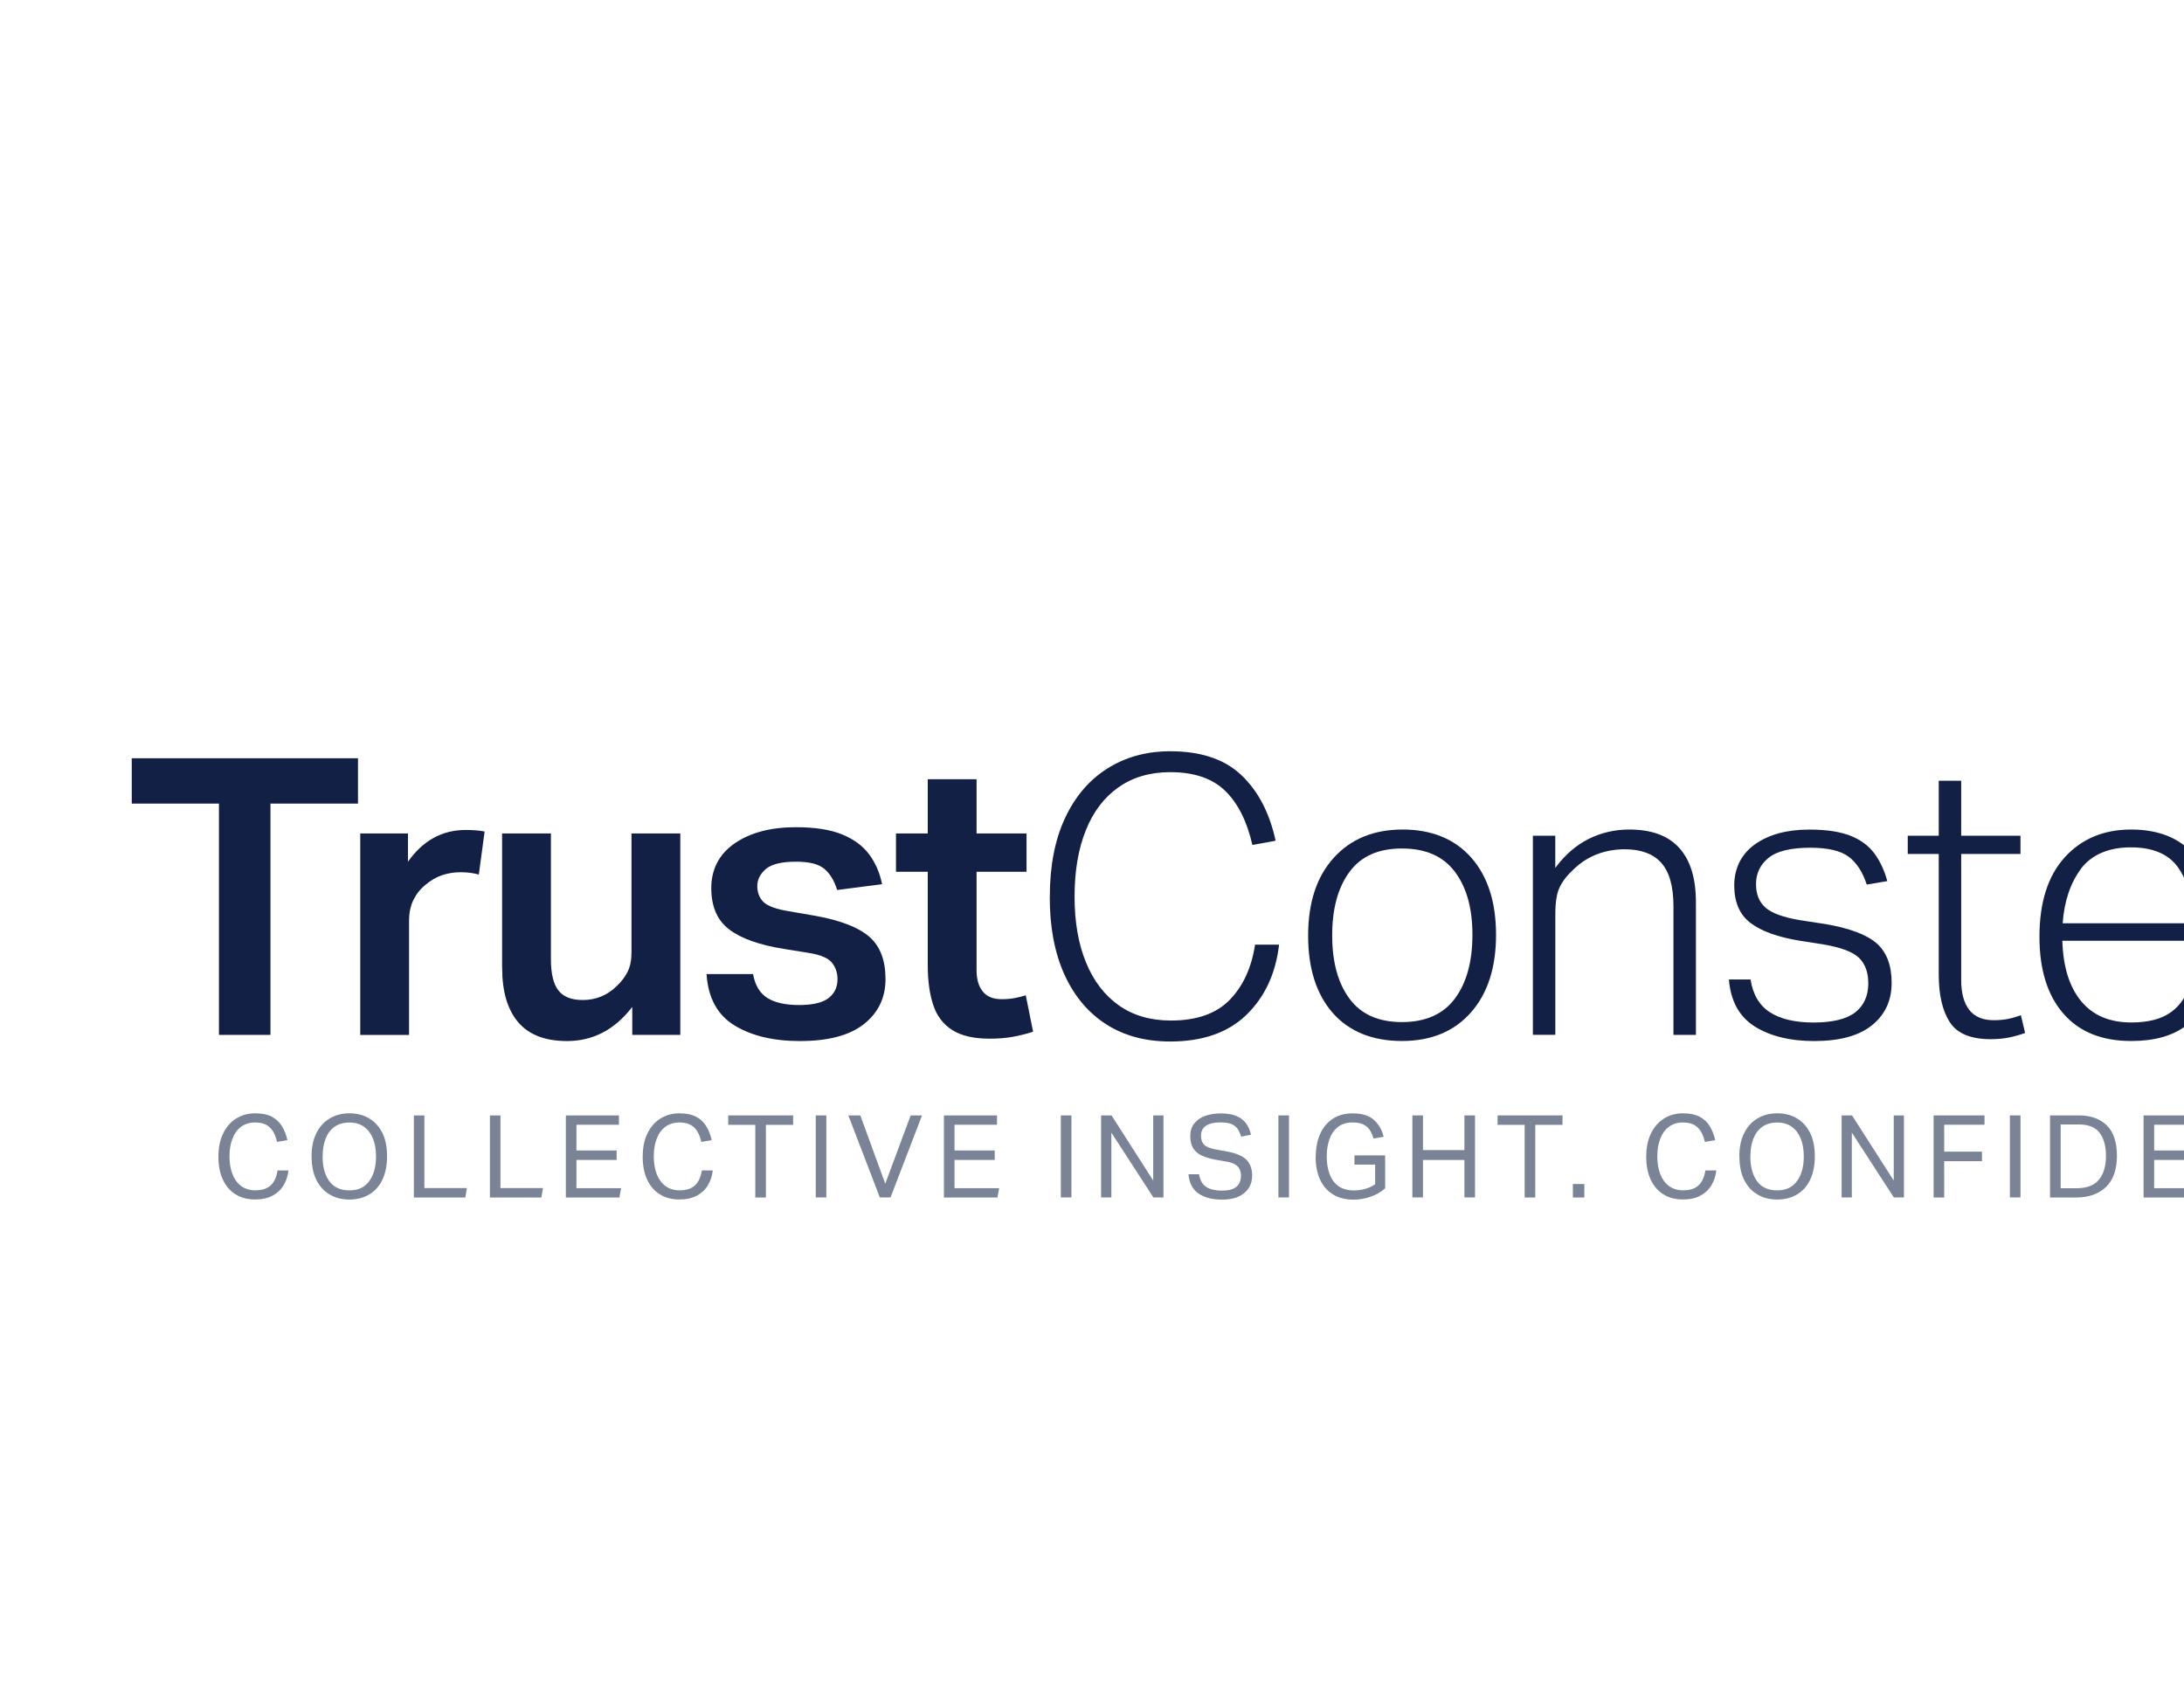
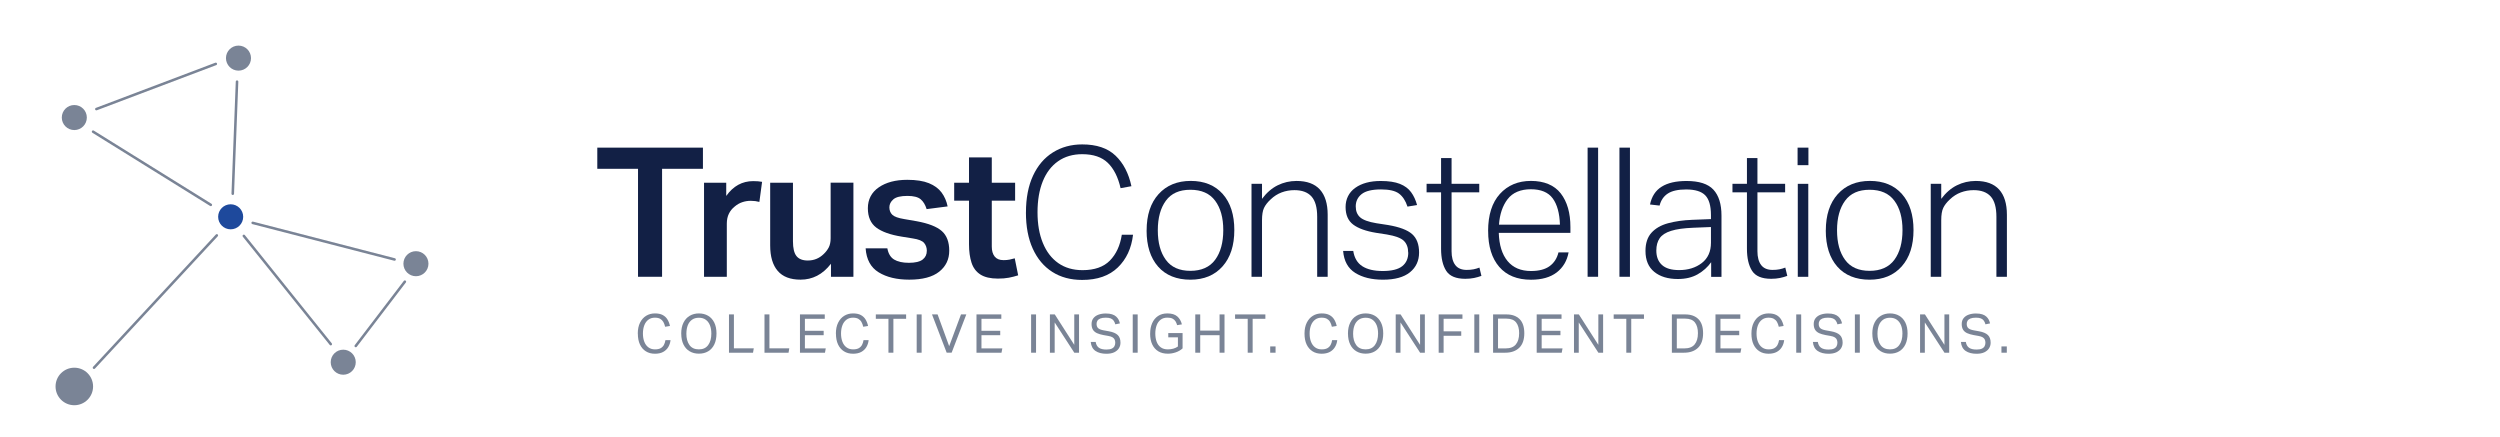
- <svg xmlns="http://www.w3.org/2000/svg" id="Layer_2" viewBox="0 0 396 306">
-   <path d="M39.69,145.69h-15.8v-8.22h41.02v8.22h-15.87v41.93h-9.34v-41.93Z" style="fill:#122045;" />
-   <path d="M65.33,151.1h8.64v5.13c2.71-3.84,6.2-5.76,10.46-5.76.66,0,1.28.02,1.86.07.58.05,1.11.12,1.58.21l-1.05,7.8c-1.03-.28-2.13-.42-3.3-.42s-2.28.18-3.34.53c-1.05.35-2.05.92-2.99,1.72-.94.75-1.67,1.66-2.21,2.74-.54,1.08-.81,2.36-.81,3.86v20.65h-8.85v-36.52Z" style="fill:#122045;" />
-   <path d="M91.04,175.47v-24.37h8.85v22.76c0,2.67.46,4.58,1.37,5.72.91,1.15,2.38,1.72,4.39,1.72,2.39,0,4.45-.84,6.18-2.53.84-.8,1.5-1.66,1.97-2.6.47-.94.7-2.11.7-3.51v-21.56h8.85v36.52h-8.71v-5.06c-1.64,2.11-3.44,3.66-5.41,4.67-1.97,1.01-4.1,1.51-6.39,1.51-3.98,0-6.94-1.13-8.88-3.41-1.94-2.27-2.91-5.56-2.91-9.87Z" style="fill:#122045;" />
-   <path d="M151.86,177.58c0-1.22-.35-2.25-1.05-3.09-.7-.84-2.15-1.43-4.35-1.76l-4.35-.7c-4.4-.7-7.69-1.87-9.87-3.51s-3.27-4.14-3.27-7.52,1.42-6.17,4.25-8.11c2.83-1.94,6.52-2.92,11.06-2.92,3.46,0,6.26.43,8.39,1.3,2.13.87,3.77,2.07,4.92,3.62,1.15,1.54,1.93,3.35,2.35,5.41l-8.15,1.05c-.52-1.69-1.29-2.96-2.32-3.83-1.03-.87-2.74-1.3-5.13-1.3-2.62,0-4.45.45-5.48,1.33-1.03.89-1.55,1.92-1.55,3.09s.39,2.19,1.16,2.92c.77.73,2.31,1.28,4.6,1.65l4.85.84c4.59.84,7.84,2.12,9.76,3.83,1.92,1.71,2.88,4.25,2.88,7.62s-1.3,6.09-3.9,8.15c-2.6,2.06-6.47,3.09-11.62,3.09-4.82,0-8.78-.95-11.87-2.84s-4.78-5-5.06-9.31h8.43c.37,2.06,1.25,3.51,2.63,4.36,1.38.84,3.29,1.26,5.72,1.26s4.26-.42,5.34-1.26c1.08-.84,1.62-1.97,1.62-3.37Z" style="fill:#122045;" />
-   <path d="M168.22,174.98v-16.93h-5.76v-6.95h5.76v-9.83h8.85v9.83h9.06v6.95h-9.06v17.84c0,1.64.37,2.93,1.12,3.86.75.94,1.9,1.4,3.44,1.4.89,0,1.69-.07,2.39-.21.7-.14,1.36-.3,1.97-.49l1.33,6.6c-1.17.38-2.38.68-3.62.91-1.24.23-2.66.35-4.25.35-2.9,0-5.17-.53-6.81-1.58-1.64-1.05-2.79-2.57-3.44-4.57-.66-1.99-.98-4.39-.98-7.2Z" style="fill:#122045;" />
-   <path d="M190.35,162.62c0-5.57.91-10.32,2.74-14.26s4.39-6.94,7.69-9.03c3.3-2.08,7.1-3.13,11.41-3.13,5.57,0,9.88,1.45,12.92,4.35,3.04,2.9,5.1,6.86,6.18,11.87l-4.21.77c-.98-4.31-2.63-7.59-4.95-9.83-2.32-2.25-5.63-3.37-9.94-3.37-3.65,0-6.78.91-9.38,2.74-2.6,1.83-4.58,4.42-5.93,7.8-1.36,3.37-2.04,7.38-2.04,12.01s.69,8.57,2.07,11.94c1.38,3.37,3.37,5.97,5.97,7.8s5.75,2.74,9.45,2.74c4.63,0,8.17-1.24,10.61-3.72,2.43-2.48,3.98-5.83,4.63-10.04h4.35c-.61,5.24-2.58,9.48-5.9,12.71-3.33,3.23-7.94,4.85-13.84,4.85-4.5,0-8.37-1.04-11.62-3.13-3.25-2.08-5.77-5.08-7.55-8.99-1.78-3.91-2.67-8.6-2.67-14.08Z" style="fill:#122045;" />
-   <path d="M237.19,169.64c0-5.99,1.54-10.7,4.64-14.12,3.09-3.42,7.26-5.13,12.5-5.13s9.43,1.7,12.43,5.09c3,3.4,4.5,8.07,4.5,14.01s-1.52,10.64-4.57,14.08c-3.04,3.44-7.21,5.16-12.5,5.16s-9.56-1.7-12.54-5.09c-2.97-3.39-4.46-8.06-4.46-14.01ZM241.55,169.57c0,4.82,1.04,8.65,3.13,11.48,2.08,2.83,5.25,4.25,9.52,4.25s7.51-1.43,9.62-4.29c2.11-2.86,3.16-6.7,3.16-11.52s-1.05-8.58-3.16-11.41c-2.11-2.83-5.31-4.25-9.62-4.25s-7.43,1.42-9.52,4.25c-2.08,2.83-3.13,6.66-3.13,11.48Z" style="fill:#122045;" />
-   <path d="M277.93,151.52h4.07v5.83c1.78-2.39,3.8-4.14,6.08-5.27,2.27-1.12,4.72-1.69,7.34-1.69,4.03,0,7.05,1.11,9.06,3.34,2.01,2.22,3.02,5.49,3.02,9.8v24.09h-4.07v-23.32c0-3.6-.74-6.23-2.21-7.87-1.47-1.64-3.69-2.46-6.64-2.46-1.73,0-3.38.29-4.95.88-1.57.59-2.98,1.49-4.25,2.7-1.22,1.12-2.08,2.24-2.6,3.34-.52,1.1-.77,2.7-.77,4.81v21.91h-4.07v-36.1Z" style="fill:#122045;" />
-   <path d="M338.75,178.21c0-1.92-.55-3.43-1.65-4.53-1.1-1.1-3.31-1.93-6.64-2.49l-4.07-.63c-4.03-.66-7.02-1.73-8.99-3.23-1.97-1.5-2.95-3.77-2.95-6.81s1.25-5.67,3.76-7.45c2.5-1.78,5.79-2.67,9.87-2.67,3.09,0,5.57.38,7.45,1.12,1.87.75,3.32,1.83,4.35,3.23,1.03,1.41,1.8,3.07,2.32,4.99l-3.72.63c-.75-2.29-1.85-3.98-3.3-5.06-1.45-1.08-3.77-1.62-6.95-1.62-3.51,0-6.03.61-7.55,1.83-1.52,1.22-2.28,2.81-2.28,4.78,0,1.83.57,3.24,1.72,4.25,1.15,1.01,3.24,1.77,6.29,2.28l4.57.7c4.4.75,7.5,1.92,9.31,3.51,1.8,1.59,2.7,3.98,2.7,7.16s-1.18,5.74-3.55,7.66-5.86,2.88-10.5,2.88c-4.35,0-7.94-.88-10.75-2.63s-4.38-4.6-4.71-8.53h3.93c.42,2.72,1.59,4.7,3.51,5.94,1.92,1.24,4.57,1.86,7.94,1.86s5.98-.62,7.55-1.86c1.57-1.24,2.35-3.01,2.35-5.3Z" style="fill:#122045;" />
-   <path d="M351.53,176.66v-21.84h-5.62v-3.3h5.62v-9.97h4.07v9.97h10.75v3.3h-10.75v22.9c0,2.29.48,4.07,1.44,5.34.96,1.26,2.45,1.9,4.46,1.9.98,0,1.87-.08,2.67-.25.8-.16,1.54-.39,2.25-.67l.77,3.23c-.89.33-1.84.6-2.84.81-1.01.21-2.14.32-3.41.32-3.61,0-6.08-1.03-7.41-3.09-1.33-2.06-2-4.94-2-8.64Z" style="fill:#122045;" />
-   <path d="M369.79,169.85c0-6.23,1.52-11.03,4.57-14.4,3.04-3.37,7.07-5.06,12.08-5.06s9.05,1.62,11.55,4.85c2.5,3.23,3.76,7.58,3.76,13.06v2.25h-27.81c.14,4.73,1.28,8.38,3.41,10.96,2.13,2.58,5.16,3.86,9.1,3.86,3.09,0,5.5-.63,7.23-1.9,1.73-1.26,2.88-3.04,3.44-5.34h3.93c-.61,3.28-2.14,5.86-4.6,7.76s-5.79,2.84-10.01,2.84c-5.34,0-9.45-1.66-12.33-4.99-2.88-3.32-4.32-7.96-4.32-13.91ZM377.34,157.49c-1.94,2.58-3.05,5.88-3.34,9.9h23.67c-.14-4.45-1.08-7.85-2.81-10.22-1.73-2.36-4.57-3.55-8.5-3.55s-7.08,1.29-9.03,3.86Z" style="fill:#122045;" />
-   <path d="M39.61,209.68c0-1.67.29-3.08.88-4.25.58-1.17,1.37-2.06,2.37-2.67,1-.61,2.13-.92,3.4-.92s2.23.21,3.01.61c.78.41,1.4.98,1.85,1.72.45.74.78,1.58.99,2.54l-1.88.31c-.17-.74-.4-1.36-.71-1.88-.31-.52-.72-.92-1.24-1.21-.52-.28-1.2-.43-2.03-.43-.99,0-1.83.26-2.52.77-.69.51-1.22,1.23-1.58,2.16-.36.92-.54,2-.54,3.22s.18,2.29.54,3.22c.36.92.89,1.64,1.59,2.16.7.51,1.54.77,2.53.77.92,0,1.65-.15,2.2-.46.55-.3.97-.73,1.26-1.27.29-.54.49-1.17.6-1.88h1.98c-.11,1-.41,1.9-.89,2.7-.48.8-1.15,1.43-2,1.88s-1.91.69-3.18.69c-1.36,0-2.54-.31-3.53-.93-.99-.62-1.76-1.51-2.3-2.67-.54-1.16-.81-2.56-.81-4.2Z" style="fill:#7a8496;" />
-   <path d="M56.49,209.68c0-1.67.29-3.08.88-4.25.58-1.17,1.39-2.06,2.43-2.67,1.03-.61,2.22-.92,3.55-.92s2.55.3,3.57.91c1.02.6,1.82,1.48,2.4,2.63s.86,2.56.86,4.23-.28,3.09-.84,4.26c-.56,1.17-1.36,2.07-2.39,2.68-1.03.61-2.23.92-3.6.92s-2.54-.3-3.57-.91c-1.03-.6-1.84-1.49-2.42-2.65-.58-1.16-.86-2.57-.86-4.24ZM58.49,209.66c0,1.86.4,3.35,1.21,4.47.81,1.12,2.02,1.68,3.65,1.68s2.78-.56,3.6-1.68c.82-1.12,1.23-2.61,1.23-4.47,0-1.24-.18-2.31-.55-3.23-.37-.92-.91-1.63-1.62-2.15-.72-.51-1.6-.77-2.66-.77s-1.97.26-2.69.77c-.72.51-1.26,1.23-1.62,2.15-.36.92-.54,1.99-.54,3.23Z" style="fill:#7a8496;" />
-   <path d="M75.03,202.22h1.92v13.17h7.71l-.29,1.71h-9.33v-14.87Z" style="fill:#7a8496;" />
-   <path d="M88.82,202.22h1.92v13.17h7.71l-.29,1.71h-9.33v-14.87Z" style="fill:#7a8496;" />
-   <path d="M102.61,202.22h9.62v1.69h-7.71v4.67h7.29v1.71h-7.29v5.12h8.1l-.31,1.69h-9.71v-14.87Z" style="fill:#7a8496;" />
-   <path d="M116.54,209.68c0-1.67.29-3.08.88-4.25.58-1.17,1.37-2.06,2.37-2.67,1-.61,2.13-.92,3.4-.92s2.23.21,3.01.61c.78.41,1.4.98,1.85,1.72.45.74.78,1.58.99,2.54l-1.88.31c-.17-.74-.4-1.36-.71-1.88-.31-.52-.72-.92-1.24-1.21-.52-.28-1.2-.43-2.03-.43-.99,0-1.83.26-2.52.77-.69.51-1.22,1.23-1.58,2.16-.36.92-.54,2-.54,3.22s.18,2.29.54,3.22c.36.92.89,1.64,1.59,2.16.7.51,1.54.77,2.53.77.92,0,1.65-.15,2.2-.46.55-.3.97-.73,1.26-1.27.29-.54.49-1.17.6-1.88h1.98c-.11,1-.41,1.9-.89,2.7-.48.8-1.15,1.43-2,1.88s-1.91.69-3.18.69c-1.36,0-2.54-.31-3.53-.93-.99-.62-1.76-1.51-2.3-2.67-.54-1.16-.81-2.56-.81-4.2Z" style="fill:#7a8496;" />
-   <path d="M136.96,203.93h-4.92v-1.71h11.77v1.71h-4.94v13.17h-1.92v-13.17Z" style="fill:#7a8496;" />
-   <path d="M147.91,202.22h1.92v14.87h-1.92v-14.87Z" style="fill:#7a8496;" />
-   <path d="M160.52,214.59l4.6-12.37h2.06l-5.71,14.87h-1.94l-5.71-14.87h2.17l4.52,12.37Z" style="fill:#7a8496;" />
-   <path d="M171.16,202.22h9.62v1.69h-7.71v4.67h7.29v1.71h-7.29v5.12h8.1l-.31,1.69h-9.71v-14.87Z" style="fill:#7a8496;" />
-   <path d="M192.35,202.22h1.92v14.87h-1.92v-14.87Z" style="fill:#7a8496;" />
-   <path d="M199.64,202.22h1.9l7.56,11.81v-11.81h1.86v14.87h-1.83l-7.62-11.75v11.75h-1.86v-14.87Z" style="fill:#7a8496;" />
-   <path d="M225.01,213.14c0-.39-.07-.75-.21-1.09-.14-.34-.4-.64-.79-.9s-.96-.45-1.71-.57l-1.88-.33c-.97-.18-1.8-.43-2.49-.74s-1.21-.75-1.57-1.32c-.36-.57-.54-1.31-.54-2.23s.24-1.68.73-2.29c.49-.61,1.14-1.07,1.97-1.36.83-.3,1.75-.45,2.78-.45s1.81.11,2.47.32c.66.22,1.19.51,1.6.88.41.37.73.78.96,1.24.23.46.39.93.49,1.42l-1.79.35c-.15-.57-.37-1.04-.64-1.43-.27-.38-.65-.67-1.12-.86s-1.12-.29-1.93-.29c-.9,0-1.61.11-2.13.32-.52.22-.89.5-1.12.86-.22.36-.33.77-.33,1.23,0,.72.2,1.27.59,1.65s1.11.66,2.13.85l2.08.38c1.54.28,2.67.76,3.4,1.44.72.68,1.08,1.67,1.08,2.98,0,.79-.2,1.51-.6,2.16-.4.65-1.01,1.16-1.81,1.55s-1.82.58-3.04.58c-1.75,0-3.17-.36-4.25-1.09-1.08-.73-1.7-1.9-1.85-3.51h1.92c.17,1.03.58,1.78,1.24,2.25.66.47,1.64.71,2.95.71.88,0,1.56-.12,2.06-.36.5-.24.85-.57,1.05-.98.2-.41.3-.86.3-1.34Z" style="fill:#7a8496;" />
-   <path d="M231.8,202.22h1.92v14.87h-1.92v-14.87Z" style="fill:#7a8496;" />
-   <path d="M238.57,209.68c0-1.51.26-2.86.77-4.04s1.27-2.11,2.27-2.78c1-.67,2.21-1.01,3.65-1.01,1.68,0,2.96.39,3.84,1.17.88.78,1.48,1.81,1.78,3.08l-1.85.31c-.15-.58-.37-1.09-.66-1.53-.29-.44-.67-.78-1.17-1.02-.49-.24-1.14-.36-1.95-.36-1.07,0-1.95.27-2.65.81-.69.54-1.21,1.28-1.54,2.21-.33.93-.5,1.98-.5,3.15s.18,2.29.53,3.22c.35.92.89,1.64,1.61,2.16.72.51,1.64.77,2.75.77.74,0,1.44-.09,2.1-.28.67-.19,1.26-.47,1.79-.84v-3.56h-3.75v-1.67h5.56v5.96c-.74.68-1.62,1.19-2.66,1.54-1.03.35-2.05.52-3.05.52-1.46,0-2.7-.31-3.73-.94s-1.81-1.52-2.35-2.68c-.54-1.16-.81-2.55-.81-4.18Z" style="fill:#7a8496;" />
-   <path d="M265.53,210.3h-7.52v6.79h-1.92v-14.87h1.92v6.29h7.52v-6.29h1.92v14.87h-1.92v-6.79Z" style="fill:#7a8496;" />
-   <path d="M276.46,203.93h-4.92v-1.71h11.77v1.71h-4.94v13.17h-1.92v-13.17Z" style="fill:#7a8496;" />
-   <path d="M285.19,214.66h2.08v2.44h-2.08v-2.44Z" style="fill:#7a8496;" />
-   <path d="M298.5,209.68c0-1.67.29-3.08.88-4.25.58-1.17,1.38-2.06,2.38-2.67,1-.61,2.13-.92,3.39-.92s2.23.21,3.01.61c.78.41,1.4.98,1.85,1.72s.78,1.58.99,2.54l-1.88.31c-.17-.74-.4-1.36-.71-1.88-.31-.52-.72-.92-1.24-1.21-.52-.28-1.2-.43-2.03-.43-.99,0-1.83.26-2.52.77-.69.51-1.22,1.23-1.58,2.16-.36.92-.54,2-.54,3.22s.18,2.29.54,3.22c.36.92.89,1.64,1.59,2.16.7.51,1.54.77,2.53.77.92,0,1.65-.15,2.2-.46.55-.3.97-.73,1.26-1.27.29-.54.49-1.17.6-1.88h1.98c-.11,1-.41,1.9-.89,2.7-.48.8-1.15,1.43-2,1.88-.85.46-1.91.69-3.18.69-1.36,0-2.54-.31-3.53-.93-.99-.62-1.76-1.51-2.3-2.67-.54-1.16-.81-2.56-.81-4.2Z" style="fill:#7a8496;" />
-   <path d="M315.37,209.68c0-1.67.29-3.08.88-4.25.58-1.17,1.39-2.06,2.43-2.67,1.03-.61,2.22-.92,3.55-.92s2.55.3,3.57.91c1.02.6,1.82,1.48,2.4,2.63s.86,2.56.86,4.23-.28,3.09-.84,4.26c-.56,1.17-1.36,2.07-2.38,2.68-1.03.61-2.23.92-3.6.92s-2.54-.3-3.57-.91c-1.04-.6-1.84-1.49-2.42-2.65-.58-1.16-.86-2.57-.86-4.24ZM317.37,209.66c0,1.86.4,3.35,1.21,4.47.8,1.12,2.02,1.68,3.65,1.68s2.78-.56,3.6-1.68c.82-1.12,1.23-2.61,1.23-4.47,0-1.24-.18-2.31-.55-3.23-.37-.92-.91-1.63-1.62-2.15-.71-.51-1.6-.77-2.66-.77s-1.97.26-2.69.77c-.72.51-1.26,1.23-1.62,2.15-.36.92-.54,1.99-.54,3.23Z" style="fill:#7a8496;" />
-   <path d="M333.91,202.22h1.9l7.56,11.81v-11.81h1.85v14.87h-1.83l-7.62-11.75v11.75h-1.85v-14.87Z" style="fill:#7a8496;" />
-   <path d="M350.6,202.22h9.23v1.69h-7.31v4.88h6.85v1.73h-6.85v6.58h-1.92v-14.87Z" style="fill:#7a8496;" />
-   <path d="M364.43,202.22h1.92v14.87h-1.92v-14.87Z" style="fill:#7a8496;" />
-   <path d="M371.72,202.22h5.21c2.15,0,3.84.6,5.07,1.81,1.23,1.21,1.84,3.05,1.84,5.52s-.66,4.38-1.99,5.65-3.13,1.9-5.41,1.9h-4.73v-14.87ZM381.85,209.59c0-1.82-.39-3.23-1.16-4.23s-2.02-1.5-3.76-1.5h-3.29v11.56h2.9c1.85,0,3.19-.52,4.04-1.55.85-1.03,1.27-2.46,1.27-4.28Z" style="fill:#7a8496;" />
-   <path d="M388.68,202.22h9.62v1.69h-7.71v4.67h7.29v1.71h-7.29v5.12h8.1l-.31,1.69h-9.71v-14.87Z" style="fill:#7a8496;" />
+ <svg xmlns="http://www.w3.org/2000/svg" id="Layer_2" viewBox="0 0 728.66 127.14">
+   <circle cx="21.66" cy="34.26" r="3.65" style="fill:#7a8496;" />
+   <circle cx="67.23" cy="63.19" r="3.65" style="fill:#1e499c;" />
+   <circle cx="69.51" cy="16.94" r="3.65" style="fill:#7a8496;" />
+   <circle cx="121.23" cy="76.86" r="3.65" style="fill:#7a8496;" />
+   <circle cx="100.04" cy="105.57" r="3.65" style="fill:#7a8496;" />
+   <circle cx="21.66" cy="112.64" r="5.47" style="fill:#7a8496;" />
+   <line x1="69.09" y1="23.8" x2="67.84" y2="56.46" style="fill:none; stroke:#7a8496; stroke-linecap:round; stroke-miterlimit:10; stroke-width:.75px;" />
+   <line x1="28.09" y1="31.79" x2="62.89" y2="18.63" style="fill:none; stroke:#7a8496; stroke-linecap:round; stroke-miterlimit:10; stroke-width:.75px;" />
+   <line x1="103.69" y1="100.84" x2="118" y2="82.1" style="fill:none; stroke:#7a8496; stroke-linecap:round; stroke-miterlimit:10; stroke-width:.75px;" />
+   <line x1="27.13" y1="38.38" x2="61.44" y2="59.71" style="fill:none; stroke:#7a8496; stroke-linecap:round; stroke-miterlimit:10; stroke-width:.75px;" />
+   <line x1="63.19" y1="68.61" x2="27.4" y2="107.17" style="fill:none; stroke:#7a8496; stroke-linecap:round; stroke-miterlimit:10; stroke-width:.75px;" />
+   <line x1="71.07" y1="68.76" x2="96.4" y2="100.3" style="fill:none; stroke:#7a8496; stroke-linecap:round; stroke-miterlimit:10; stroke-width:.75px;" />
+   <line x1="73.65" y1="64.96" x2="115" y2="75.63" style="fill:none; stroke:#7a8496; stroke-linecap:round; stroke-miterlimit:10; stroke-width:.75px;" />
+   <path d="M185.95,49.2h-11.86v-6.17h30.79v6.17h-11.91v31.47h-7.01v-31.47Z" style="fill:#122045;" />
+   <path d="M205.19,53.26h6.48v3.85c2.04-2.88,4.66-4.32,7.86-4.32.49,0,.96.02,1.4.05.44.04.83.09,1.19.16l-.79,5.85c-.77-.21-1.6-.32-2.48-.32s-1.71.13-2.5.4c-.79.26-1.54.69-2.24,1.29-.7.56-1.26,1.25-1.66,2.06-.4.81-.61,1.78-.61,2.9v15.5h-6.64v-27.42Z" style="fill:#122045;" />
+   <path d="M224.48,71.55v-18.29h6.64v17.08c0,2,.34,3.44,1.03,4.3.69.86,1.78,1.29,3.3,1.29,1.79,0,3.34-.63,4.64-1.9.63-.6,1.12-1.25,1.48-1.95.35-.7.53-1.58.53-2.64v-16.19h6.64v27.42h-6.54v-3.8c-1.23,1.58-2.58,2.75-4.06,3.51-1.48.76-3.08,1.13-4.8,1.13-2.99,0-5.21-.85-6.67-2.56-1.46-1.7-2.19-4.17-2.19-7.41Z" style="fill:#122045;" />
+   <path d="M270.14,73.14c0-.91-.26-1.69-.79-2.32-.53-.63-1.62-1.07-3.27-1.32l-3.27-.53c-3.3-.53-5.77-1.41-7.41-2.64-1.63-1.23-2.45-3.11-2.45-5.64s1.06-4.63,3.19-6.09c2.13-1.46,4.89-2.19,8.3-2.19,2.6,0,4.7.33,6.3.98,1.6.65,2.83,1.56,3.69,2.71.86,1.16,1.45,2.51,1.77,4.06l-6.12.79c-.39-1.27-.97-2.22-1.74-2.87-.77-.65-2.06-.98-3.85-.98-1.97,0-3.34.33-4.11,1-.77.67-1.16,1.44-1.16,2.32s.29,1.64.87,2.19,1.73.96,3.45,1.24l3.64.63c3.44.63,5.89,1.59,7.33,2.87,1.44,1.28,2.16,3.19,2.16,5.72s-.98,4.57-2.93,6.12c-1.95,1.55-4.86,2.32-8.73,2.32-3.62,0-6.59-.71-8.91-2.14-2.32-1.42-3.58-3.75-3.8-6.99h6.33c.28,1.55.94,2.64,1.98,3.27,1.04.63,2.47.95,4.3.95s3.2-.32,4.01-.95c.81-.63,1.21-1.48,1.21-2.53Z" style="fill:#122045;" />
+   <path d="M282.43,71.19v-12.71h-4.32v-5.22h4.32v-7.38h6.64v7.38h6.8v5.22h-6.8v13.39c0,1.23.28,2.2.84,2.9.56.7,1.42,1.05,2.58,1.05.67,0,1.27-.05,1.79-.16s1.02-.23,1.48-.37l1,4.96c-.88.28-1.79.51-2.71.69-.93.18-2,.26-3.19.26-2.18,0-3.88-.4-5.11-1.19s-2.09-1.93-2.58-3.43c-.49-1.49-.74-3.29-.74-5.4Z" style="fill:#122045;" />
+   <path d="M299.03,61.91c0-4.18.69-7.75,2.06-10.7,1.37-2.95,3.29-5.21,5.77-6.77,2.48-1.56,5.33-2.35,8.57-2.35,4.18,0,7.42,1.09,9.7,3.27,2.29,2.18,3.83,5.15,4.64,8.91l-3.16.58c-.74-3.23-1.98-5.69-3.72-7.38-1.74-1.69-4.23-2.53-7.46-2.53-2.74,0-5.09.69-7.04,2.06-1.95,1.37-3.44,3.32-4.46,5.85-1.02,2.53-1.53,5.54-1.53,9.02s.52,6.43,1.56,8.96c1.04,2.53,2.53,4.48,4.48,5.85,1.95,1.37,4.31,2.06,7.09,2.06,3.48,0,6.13-.93,7.96-2.79,1.83-1.86,2.99-4.38,3.48-7.54h3.27c-.46,3.94-1.93,7.12-4.43,9.54-2.5,2.42-5.96,3.64-10.39,3.64-3.37,0-6.28-.78-8.73-2.35-2.44-1.56-4.33-3.81-5.67-6.75-1.34-2.93-2-6.46-2-10.57Z" style="fill:#122045;" />
+   <path d="M334.2,67.18c0-4.5,1.16-8.03,3.48-10.6,2.32-2.56,5.45-3.85,9.38-3.85s7.08,1.27,9.33,3.82c2.25,2.55,3.37,6.05,3.37,10.52s-1.14,7.99-3.43,10.57c-2.29,2.58-5.41,3.88-9.38,3.88s-7.18-1.27-9.41-3.82c-2.23-2.55-3.35-6.05-3.35-10.52ZM337.46,67.13c0,3.62.78,6.49,2.35,8.62,1.56,2.13,3.95,3.19,7.14,3.19s5.64-1.07,7.22-3.22c1.58-2.14,2.37-5.03,2.37-8.65s-.79-6.44-2.37-8.57c-1.58-2.13-3.99-3.19-7.22-3.19s-5.58,1.06-7.14,3.19c-1.56,2.13-2.35,5-2.35,8.62Z" style="fill:#122045;" />
+   <path d="M364.77,53.58h3.06v4.38c1.34-1.79,2.86-3.11,4.56-3.95,1.7-.84,3.54-1.27,5.51-1.27,3.02,0,5.29.84,6.8,2.5,1.51,1.67,2.27,4.12,2.27,7.35v18.08h-3.06v-17.5c0-2.71-.55-4.67-1.66-5.91-1.11-1.23-2.77-1.84-4.98-1.84-1.3,0-2.54.22-3.72.66-1.18.44-2.24,1.12-3.19,2.03-.92.84-1.56,1.68-1.95,2.5-.39.83-.58,2.03-.58,3.61v16.45h-3.06v-27.1Z" style="fill:#122045;" />
+   <path d="M410.43,73.61c0-1.44-.41-2.57-1.24-3.4-.83-.83-2.49-1.45-4.98-1.87l-3.06-.47c-3.02-.49-5.27-1.3-6.75-2.42-1.48-1.12-2.21-2.83-2.21-5.11s.94-4.25,2.82-5.59,4.35-2,7.41-2c2.32,0,4.18.28,5.59.84,1.41.56,2.5,1.37,3.27,2.42.77,1.05,1.35,2.3,1.74,3.74l-2.79.47c-.56-1.72-1.39-2.99-2.48-3.8-1.09-.81-2.83-1.21-5.22-1.21-2.64,0-4.53.46-5.67,1.37-1.14.92-1.71,2.11-1.71,3.58,0,1.37.43,2.43,1.29,3.19s2.43,1.33,4.72,1.71l3.43.53c3.3.56,5.63,1.44,6.99,2.64,1.35,1.2,2.03,2.99,2.03,5.38s-.89,4.31-2.66,5.75c-1.78,1.44-4.4,2.16-7.88,2.16-3.27,0-5.96-.66-8.07-1.98-2.11-1.32-3.29-3.45-3.53-6.41h2.95c.32,2.04,1.19,3.52,2.64,4.46,1.44.93,3.43,1.4,5.96,1.4s4.49-.46,5.67-1.4c1.18-.93,1.77-2.26,1.77-3.98Z" style="fill:#122045;" />
+   <path d="M420.02,72.45v-16.4h-4.22v-2.48h4.22v-7.49h3.06v7.49h8.07v2.48h-8.07v17.19c0,1.72.36,3.06,1.08,4.01.72.95,1.84,1.42,3.35,1.42.74,0,1.41-.06,2-.18s1.16-.29,1.69-.5l.58,2.42c-.67.25-1.38.45-2.14.61s-1.61.24-2.56.24c-2.71,0-4.56-.77-5.56-2.32-1-1.55-1.5-3.71-1.5-6.48Z" style="fill:#122045;" />
+   <path d="M433.73,67.34c0-4.67,1.14-8.28,3.43-10.81,2.29-2.53,5.31-3.8,9.07-3.8s6.79,1.21,8.67,3.64c1.88,2.43,2.82,5.69,2.82,9.81v1.69h-20.88c.11,3.55.96,6.29,2.56,8.22,1.6,1.93,3.88,2.9,6.83,2.9,2.32,0,4.13-.47,5.43-1.42,1.3-.95,2.16-2.28,2.58-4.01h2.95c-.46,2.46-1.61,4.4-3.45,5.83-1.84,1.42-4.35,2.14-7.51,2.14-4.01,0-7.09-1.25-9.25-3.74-2.16-2.5-3.24-5.97-3.24-10.44ZM439.4,58.06c-1.46,1.93-2.29,4.41-2.5,7.43h17.77c-.11-3.34-.81-5.9-2.11-7.67-1.3-1.77-3.43-2.66-6.38-2.66s-5.32.97-6.77,2.9Z" style="fill:#122045;" />
+   <path d="M462.73,43.03h3.06v37.64h-3.06v-37.64Z" style="fill:#122045;" />
+   <path d="M472.01,43.03h3.06v37.64h-3.06v-37.64Z" style="fill:#122045;" />
+   <path d="M479.6,73.14c0-2.25.58-4.01,1.74-5.3,1.16-1.28,2.77-2.21,4.82-2.77,2.06-.56,4.42-.9,7.09-1l5.43-.21v-1.16c0-2.71-.55-4.63-1.66-5.77-1.11-1.14-2.96-1.71-5.56-1.71-2.35,0-4.14.4-5.35,1.19-1.21.79-2.01,1.96-2.4,3.51l-2.79-.32c.49-2.35,1.62-4.09,3.4-5.19,1.77-1.11,4.19-1.66,7.25-1.66,3.66,0,6.26.84,7.83,2.53,1.56,1.69,2.35,4.2,2.35,7.54v17.87h-3.01v-4.27c-1.02,1.44-2.33,2.62-3.93,3.53-1.6.91-3.52,1.37-5.77,1.37-2.88,0-5.18-.69-6.88-2.08-1.71-1.39-2.56-3.42-2.56-6.09ZM482.76,73.03c0,1.79.54,3.19,1.63,4.19,1.09,1,2.76,1.5,5.01,1.5,2.64,0,4.84-.69,6.62-2.06,1.77-1.37,2.66-3.34,2.66-5.9v-4.59l-5.17.21c-2.71.11-4.85.4-6.43.9-1.58.49-2.7,1.21-3.35,2.16s-.97,2.14-.97,3.58Z" style="fill:#122045;" />
+   <path d="M509.17,72.45v-16.4h-4.22v-2.48h4.22v-7.49h3.06v7.49h8.07v2.48h-8.07v17.19c0,1.72.36,3.06,1.08,4.01.72.95,1.84,1.42,3.35,1.42.74,0,1.41-.06,2-.18s1.16-.29,1.69-.5l.58,2.42c-.67.25-1.38.45-2.14.61s-1.61.24-2.56.24c-2.71,0-4.56-.77-5.56-2.32-1-1.55-1.5-3.71-1.5-6.48Z" style="fill:#122045;" />
+   <path d="M523.93,43.03h3.16v5.11h-3.16v-5.11ZM523.99,53.58h3.06v27.1h-3.06v-27.1Z" style="fill:#122045;" />
+   <path d="M532.16,67.18c0-4.5,1.16-8.03,3.48-10.6,2.32-2.56,5.45-3.85,9.38-3.85s7.08,1.27,9.33,3.82c2.25,2.55,3.37,6.05,3.37,10.52s-1.14,7.99-3.43,10.57c-2.29,2.58-5.41,3.88-9.38,3.88s-7.18-1.27-9.41-3.82c-2.23-2.55-3.35-6.05-3.35-10.52ZM535.43,67.13c0,3.62.78,6.49,2.35,8.62,1.56,2.13,3.95,3.19,7.14,3.19s5.64-1.07,7.22-3.22c1.58-2.14,2.37-5.03,2.37-8.65s-.79-6.44-2.37-8.57c-1.58-2.13-3.99-3.19-7.22-3.19s-5.58,1.06-7.14,3.19c-1.56,2.13-2.35,5-2.35,8.62Z" style="fill:#122045;" />
+   <path d="M562.74,53.58h3.06v4.38c1.34-1.79,2.86-3.11,4.56-3.95,1.7-.84,3.54-1.27,5.51-1.27,3.02,0,5.29.84,6.8,2.5,1.51,1.67,2.27,4.12,2.27,7.35v18.08h-3.06v-17.5c0-2.71-.55-4.67-1.66-5.91-1.11-1.23-2.77-1.84-4.98-1.84-1.3,0-2.54.22-3.72.66-1.18.44-2.24,1.12-3.19,2.03-.92.84-1.56,1.68-1.95,2.5-.39.83-.58,2.03-.58,3.61v16.45h-3.06v-27.1Z" style="fill:#122045;" />
+   <path d="M185.89,97.23c0-1.25.22-2.31.66-3.19.44-.88,1.03-1.54,1.78-2s1.6-.69,2.55-.69,1.67.15,2.26.46,1.05.74,1.39,1.29.59,1.19.74,1.91l-1.41.23c-.12-.55-.3-1.02-.53-1.42-.23-.39-.54-.69-.93-.91-.39-.21-.9-.32-1.52-.32-.74,0-1.37.19-1.89.58-.52.39-.92.92-1.19,1.62s-.41,1.5-.41,2.42.14,1.72.41,2.42.67,1.23,1.2,1.62,1.16.58,1.9.58c.69,0,1.24-.11,1.65-.34.41-.23.73-.55.95-.95.22-.41.37-.88.45-1.41h1.49c-.08.75-.31,1.43-.66,2.03-.36.6-.86,1.07-1.5,1.42s-1.44.52-2.38.52c-1.02,0-1.91-.23-2.65-.7-.75-.46-1.32-1.13-1.73-2-.41-.87-.61-1.92-.61-3.15Z" style="fill:#7a8496;" />
+   <path d="M198.55,97.23c0-1.25.22-2.31.66-3.19.44-.88,1.04-1.54,1.82-2,.78-.46,1.67-.69,2.67-.69s1.92.23,2.68.68c.77.45,1.37,1.11,1.8,1.98s.65,1.92.65,3.17-.21,2.32-.63,3.2-1.02,1.55-1.79,2.01c-.77.46-1.67.69-2.71.69s-1.91-.23-2.68-.68c-.78-.45-1.38-1.12-1.81-1.99-.43-.87-.65-1.93-.65-3.18ZM200.05,97.22c0,1.4.3,2.51.91,3.35.6.84,1.52,1.26,2.74,1.26s2.09-.42,2.71-1.26c.62-.84.92-1.96.92-3.35,0-.93-.14-1.74-.41-2.42-.28-.69-.68-1.22-1.22-1.61-.54-.39-1.2-.58-1.99-.58s-1.48.19-2.02.58-.95.92-1.22,1.61c-.27.69-.41,1.5-.41,2.42Z" style="fill:#7a8496;" />
+   <path d="M212.47,91.64h1.44v9.88h5.79l-.22,1.28h-7.01v-11.16Z" style="fill:#7a8496;" />
+   <path d="M222.82,91.64h1.44v9.88h5.79l-.22,1.28h-7.01v-11.16Z" style="fill:#7a8496;" />
+   <path d="M233.17,91.64h7.22v1.27h-5.79v3.5h5.47v1.28h-5.47v3.85h6.08l-.23,1.27h-7.29v-11.16Z" style="fill:#7a8496;" />
+   <path d="M243.63,97.23c0-1.25.22-2.31.66-3.19.44-.88,1.03-1.54,1.78-2s1.6-.69,2.55-.69,1.67.15,2.26.46,1.05.74,1.39,1.29.59,1.19.74,1.91l-1.41.23c-.12-.55-.3-1.02-.53-1.42-.23-.39-.54-.69-.93-.91-.39-.21-.9-.32-1.52-.32-.74,0-1.37.19-1.89.58-.52.39-.92.92-1.19,1.62s-.41,1.5-.41,2.42.14,1.72.41,2.42.67,1.23,1.2,1.62,1.16.58,1.9.58c.69,0,1.24-.11,1.65-.34.41-.23.73-.55.95-.95.22-.41.37-.88.45-1.41h1.49c-.08.75-.31,1.43-.66,2.03-.36.6-.86,1.07-1.5,1.42s-1.44.52-2.38.52c-1.02,0-1.91-.23-2.65-.7-.75-.46-1.32-1.13-1.73-2-.41-.87-.61-1.92-.61-3.15Z" style="fill:#7a8496;" />
+   <path d="M258.96,92.92h-3.69v-1.28h8.83v1.28h-3.71v9.88h-1.44v-9.88Z" style="fill:#7a8496;" />
+   <path d="M267.18,91.64h1.44v11.16h-1.44v-11.16Z" style="fill:#7a8496;" />
+   <path d="M276.64,100.92l3.46-9.29h1.55l-4.28,11.16h-1.45l-4.28-11.16h1.63l3.39,9.29Z" style="fill:#7a8496;" />
+   <path d="M284.63,91.64h7.22v1.27h-5.79v3.5h5.47v1.28h-5.47v3.85h6.08l-.24,1.27h-7.29v-11.16Z" style="fill:#7a8496;" />
+   <path d="M300.53,91.64h1.44v11.16h-1.44v-11.16Z" style="fill:#7a8496;" />
+   <path d="M306.01,91.64h1.42l5.68,8.87v-8.87h1.39v11.16h-1.38l-5.72-8.82v8.82h-1.39v-11.16Z" style="fill:#7a8496;" />
+   <path d="M325.05,99.83c0-.29-.05-.57-.16-.82-.1-.25-.3-.48-.59-.67-.29-.19-.72-.34-1.28-.43l-1.41-.25c-.73-.14-1.35-.32-1.87-.55-.52-.24-.91-.57-1.18-.99-.27-.43-.41-.99-.41-1.67s.18-1.26.55-1.72c.37-.46.86-.8,1.48-1.02.62-.22,1.32-.34,2.09-.34s1.36.08,1.85.24c.5.16.9.38,1.2.66s.55.59.72.93c.17.34.29.7.37,1.06l-1.34.27c-.12-.43-.27-.78-.48-1.07-.2-.29-.49-.5-.84-.65-.36-.15-.84-.22-1.45-.22-.68,0-1.21.08-1.6.24-.39.16-.67.38-.84.65s-.25.58-.25.92c0,.54.15.95.45,1.24.3.28.83.5,1.6.64l1.56.28c1.16.21,2.01.57,2.55,1.08s.81,1.26.81,2.24c0,.59-.15,1.13-.45,1.62-.3.48-.76.87-1.36,1.17-.61.29-1.37.44-2.28.44-1.31,0-2.38-.27-3.19-.82-.81-.55-1.28-1.43-1.39-2.63h1.44c.12.77.43,1.33.93,1.69s1.23.53,2.21.53c.66,0,1.17-.09,1.55-.27s.64-.43.79-.73c.15-.31.23-.64.23-1.01Z" style="fill:#7a8496;" />
+   <path d="M330.15,91.64h1.44v11.16h-1.44v-11.16Z" style="fill:#7a8496;" />
+   <path d="M335.23,97.23c0-1.14.19-2.15.58-3.03.39-.89.95-1.58,1.7-2.09.75-.51,1.66-.76,2.74-.76,1.26,0,2.22.29,2.89.88.66.58,1.11,1.36,1.34,2.31l-1.39.23c-.12-.44-.28-.82-.49-1.15s-.51-.58-.88-.77c-.37-.18-.86-.27-1.46-.27-.8,0-1.46.2-1.99.61-.52.41-.91.96-1.16,1.66s-.38,1.49-.38,2.36.13,1.72.4,2.42.67,1.23,1.21,1.62,1.23.58,2.06.58c.55,0,1.08-.07,1.58-.21.5-.14.95-.35,1.34-.63v-2.67h-2.81v-1.25h4.17v4.47c-.55.51-1.22.9-1.99,1.16s-1.54.39-2.29.39c-1.09,0-2.03-.23-2.8-.7-.77-.47-1.36-1.14-1.77-2.01-.41-.87-.61-1.92-.61-3.13Z" style="fill:#7a8496;" />
+   <path d="M355.46,97.7h-5.64v5.1h-1.44v-11.16h1.44v4.72h5.64v-4.72h1.44v11.16h-1.44v-5.1Z" style="fill:#7a8496;" />
+   <path d="M363.67,92.92h-3.69v-1.28h8.83v1.28h-3.71v9.88h-1.44v-9.88Z" style="fill:#7a8496;" />
+   <path d="M370.22,100.97h1.56v1.83h-1.56v-1.83Z" style="fill:#7a8496;" />
+   <path d="M380.22,97.23c0-1.25.22-2.31.66-3.19.44-.88,1.03-1.54,1.78-2,.75-.46,1.6-.69,2.55-.69s1.67.15,2.26.46,1.05.74,1.39,1.29.59,1.19.74,1.91l-1.41.23c-.12-.55-.3-1.02-.53-1.42s-.54-.69-.93-.91c-.39-.21-.9-.32-1.53-.32-.74,0-1.37.19-1.89.58s-.92.92-1.19,1.62-.41,1.5-.41,2.42.13,1.72.41,2.42.67,1.23,1.2,1.62,1.16.58,1.9.58c.69,0,1.24-.11,1.65-.34.41-.23.73-.55.95-.95.22-.41.37-.88.45-1.41h1.49c-.08.75-.3,1.43-.67,2.03-.36.6-.86,1.07-1.5,1.42-.64.34-1.44.52-2.38.52-1.02,0-1.91-.23-2.65-.7s-1.32-1.13-1.73-2c-.41-.87-.61-1.92-.61-3.15Z" style="fill:#7a8496;" />
+   <path d="M392.88,97.23c0-1.25.22-2.31.66-3.19.44-.88,1.04-1.54,1.82-2,.78-.46,1.67-.69,2.67-.69s1.92.23,2.68.68c.77.45,1.37,1.11,1.8,1.98s.65,1.92.65,3.17-.21,2.32-.63,3.2-1.02,1.55-1.79,2.01c-.77.46-1.67.69-2.71.69s-1.91-.23-2.68-.68c-.78-.45-1.38-1.12-1.81-1.99-.43-.87-.65-1.93-.65-3.18ZM394.38,97.22c0,1.4.3,2.51.91,3.35.6.84,1.52,1.26,2.74,1.26s2.09-.42,2.71-1.26c.61-.84.92-1.96.92-3.35,0-.93-.14-1.74-.41-2.42-.28-.69-.68-1.22-1.22-1.61s-1.2-.58-1.99-.58-1.48.19-2.02.58-.95.92-1.22,1.61c-.27.69-.41,1.5-.41,2.42Z" style="fill:#7a8496;" />
+   <path d="M406.8,91.64h1.42l5.68,8.87v-8.87h1.39v11.16h-1.38l-5.72-8.82v8.82h-1.39v-11.16Z" style="fill:#7a8496;" />
+   <path d="M419.32,91.64h6.93v1.27h-5.49v3.66h5.14v1.3h-5.14v4.94h-1.44v-11.16Z" style="fill:#7a8496;" />
+   <path d="M429.71,91.64h1.44v11.16h-1.44v-11.16Z" style="fill:#7a8496;" />
+   <path d="M435.18,91.64h3.91c1.62,0,2.88.45,3.81,1.36.92.91,1.38,2.29,1.38,4.14s-.5,3.29-1.49,4.24c-1,.95-2.35,1.42-4.06,1.42h-3.55v-11.16ZM442.78,97.17c0-1.37-.29-2.42-.87-3.17-.58-.75-1.52-1.13-2.82-1.13h-2.47v8.68h2.17c1.39,0,2.4-.39,3.03-1.17.64-.78.95-1.85.95-3.21Z" style="fill:#7a8496;" />
+   <path d="M447.91,91.64h7.22v1.27h-5.79v3.5h5.47v1.28h-5.47v3.85h6.08l-.24,1.27h-7.29v-11.16Z" style="fill:#7a8496;" />
+   <path d="M458.76,91.64h1.42l5.68,8.87v-8.87h1.39v11.16h-1.38l-5.72-8.82v8.82h-1.39v-11.16Z" style="fill:#7a8496;" />
+   <path d="M474.02,92.92h-3.69v-1.28h8.83v1.28h-3.71v9.88h-1.44v-9.88Z" style="fill:#7a8496;" />
+   <path d="M487.29,91.64h3.91c1.62,0,2.88.45,3.81,1.36.92.91,1.38,2.29,1.38,4.14s-.5,3.29-1.49,4.24c-1,.95-2.35,1.42-4.06,1.42h-3.55v-11.16ZM494.89,97.17c0-1.37-.29-2.42-.87-3.17-.58-.75-1.52-1.13-2.82-1.13h-2.47v8.68h2.17c1.39,0,2.4-.39,3.03-1.17.64-.78.95-1.85.95-3.21Z" style="fill:#7a8496;" />
+   <path d="M500.02,91.64h7.22v1.27h-5.79v3.5h5.47v1.28h-5.47v3.85h6.08l-.24,1.27h-7.29v-11.16Z" style="fill:#7a8496;" />
+   <path d="M510.48,97.23c0-1.25.22-2.31.66-3.19.44-.88,1.03-1.54,1.78-2,.75-.46,1.6-.69,2.55-.69s1.67.15,2.26.46,1.05.74,1.39,1.29.59,1.19.74,1.91l-1.41.23c-.12-.55-.3-1.02-.53-1.42s-.54-.69-.93-.91c-.39-.21-.9-.32-1.53-.32-.74,0-1.37.19-1.89.58s-.92.92-1.19,1.62-.41,1.5-.41,2.42.13,1.72.41,2.42.67,1.23,1.2,1.62,1.16.58,1.9.58c.69,0,1.24-.11,1.65-.34.41-.23.73-.55.95-.95.22-.41.37-.88.45-1.41h1.49c-.08.75-.3,1.43-.67,2.03-.36.6-.86,1.07-1.5,1.42-.64.34-1.44.52-2.38.52-1.02,0-1.91-.23-2.65-.7s-1.32-1.13-1.73-2c-.41-.87-.61-1.92-.61-3.15Z" style="fill:#7a8496;" />
+   <path d="M523.54,91.64h1.44v11.16h-1.44v-11.16Z" style="fill:#7a8496;" />
+   <path d="M535.53,99.83c0-.29-.05-.57-.16-.82-.1-.25-.3-.48-.59-.67-.29-.19-.72-.34-1.28-.43l-1.41-.25c-.73-.14-1.35-.32-1.87-.55-.52-.24-.91-.57-1.18-.99-.27-.43-.41-.99-.41-1.67s.18-1.26.55-1.72c.37-.46.86-.8,1.48-1.02.62-.22,1.32-.34,2.09-.34s1.36.08,1.85.24c.5.16.9.38,1.2.66s.55.59.72.93c.17.34.29.7.37,1.06l-1.34.27c-.12-.43-.27-.78-.48-1.07-.2-.29-.49-.5-.84-.65-.36-.15-.84-.22-1.45-.22-.68,0-1.21.08-1.6.24-.39.16-.67.38-.84.65s-.25.58-.25.92c0,.54.15.95.45,1.24.3.28.83.5,1.6.64l1.56.28c1.16.21,2.01.57,2.55,1.08s.81,1.26.81,2.24c0,.59-.15,1.13-.45,1.62-.3.48-.76.87-1.36,1.17-.61.29-1.37.44-2.28.44-1.31,0-2.38-.27-3.19-.82-.81-.55-1.28-1.43-1.39-2.63h1.44c.12.77.43,1.33.93,1.69s1.23.53,2.21.53c.66,0,1.17-.09,1.55-.27s.64-.43.79-.73c.15-.31.23-.64.23-1.01Z" style="fill:#7a8496;" />
+   <path d="M540.63,91.64h1.44v11.16h-1.44v-11.16Z" style="fill:#7a8496;" />
+   <path d="M545.71,97.23c0-1.25.22-2.31.66-3.19.44-.88,1.04-1.54,1.82-2,.78-.46,1.67-.69,2.67-.69s1.92.23,2.68.68c.77.45,1.37,1.11,1.8,1.98s.65,1.92.65,3.17-.21,2.32-.63,3.2-1.02,1.55-1.79,2.01c-.77.46-1.67.69-2.71.69s-1.91-.23-2.68-.68c-.78-.45-1.38-1.12-1.81-1.99-.43-.87-.65-1.93-.65-3.18ZM547.21,97.22c0,1.4.3,2.51.91,3.35.6.84,1.52,1.26,2.74,1.26s2.09-.42,2.71-1.26c.61-.84.92-1.96.92-3.35,0-.93-.14-1.74-.41-2.42-.28-.69-.68-1.22-1.22-1.61s-1.2-.58-1.99-.58-1.48.19-2.02.58-.95.92-1.22,1.61c-.27.69-.41,1.5-.41,2.42Z" style="fill:#7a8496;" />
+   <path d="M559.63,91.64h1.42l5.68,8.87v-8.87h1.39v11.16h-1.38l-5.72-8.82v8.82h-1.39v-11.16Z" style="fill:#7a8496;" />
+   <path d="M578.67,99.83c0-.29-.05-.57-.16-.82-.1-.25-.3-.48-.59-.67-.29-.19-.72-.34-1.28-.43l-1.41-.25c-.73-.14-1.35-.32-1.87-.55-.52-.24-.91-.57-1.18-.99-.27-.43-.41-.99-.41-1.67s.18-1.26.55-1.72c.37-.46.86-.8,1.48-1.02.62-.22,1.32-.34,2.09-.34s1.36.08,1.85.24c.5.16.9.38,1.2.66s.55.59.72.93c.17.34.29.7.37,1.06l-1.34.27c-.12-.43-.27-.78-.48-1.07-.2-.29-.49-.5-.84-.65-.36-.15-.84-.22-1.45-.22-.68,0-1.21.08-1.6.24-.39.16-.67.38-.84.65s-.25.58-.25.92c0,.54.15.95.45,1.24.3.28.83.5,1.6.64l1.56.28c1.16.21,2.01.57,2.55,1.08s.81,1.26.81,2.24c0,.59-.15,1.13-.45,1.62-.3.48-.76.87-1.36,1.17-.61.29-1.37.44-2.28.44-1.31,0-2.38-.27-3.19-.82-.81-.55-1.28-1.43-1.39-2.63h1.44c.12.77.43,1.33.93,1.69s1.23.53,2.21.53c.66,0,1.17-.09,1.55-.27s.64-.43.79-.73c.15-.31.23-.64.23-1.01Z" style="fill:#7a8496;" />
+   <path d="M583.35,100.97h1.56v1.83h-1.56v-1.83Z" style="fill:#7a8496;" />
</svg>
